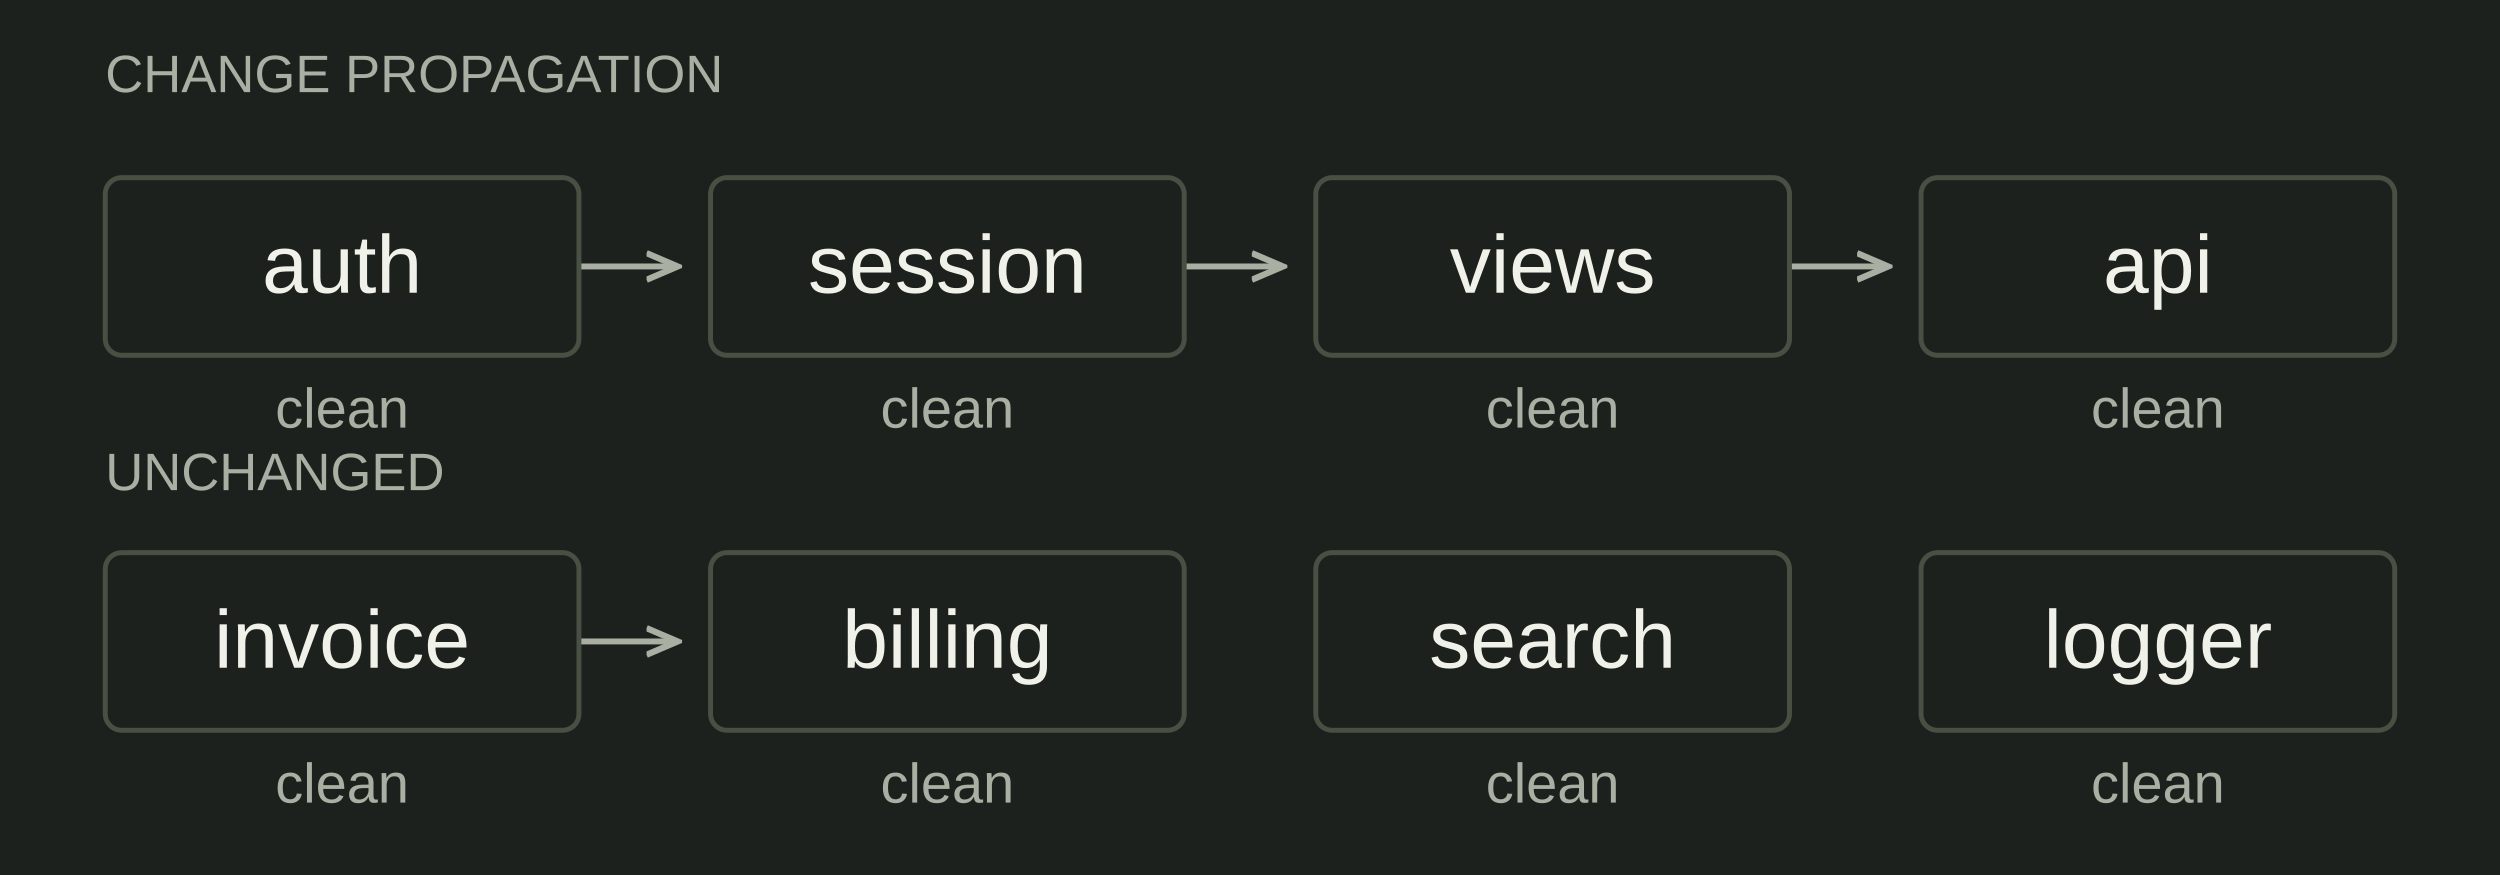
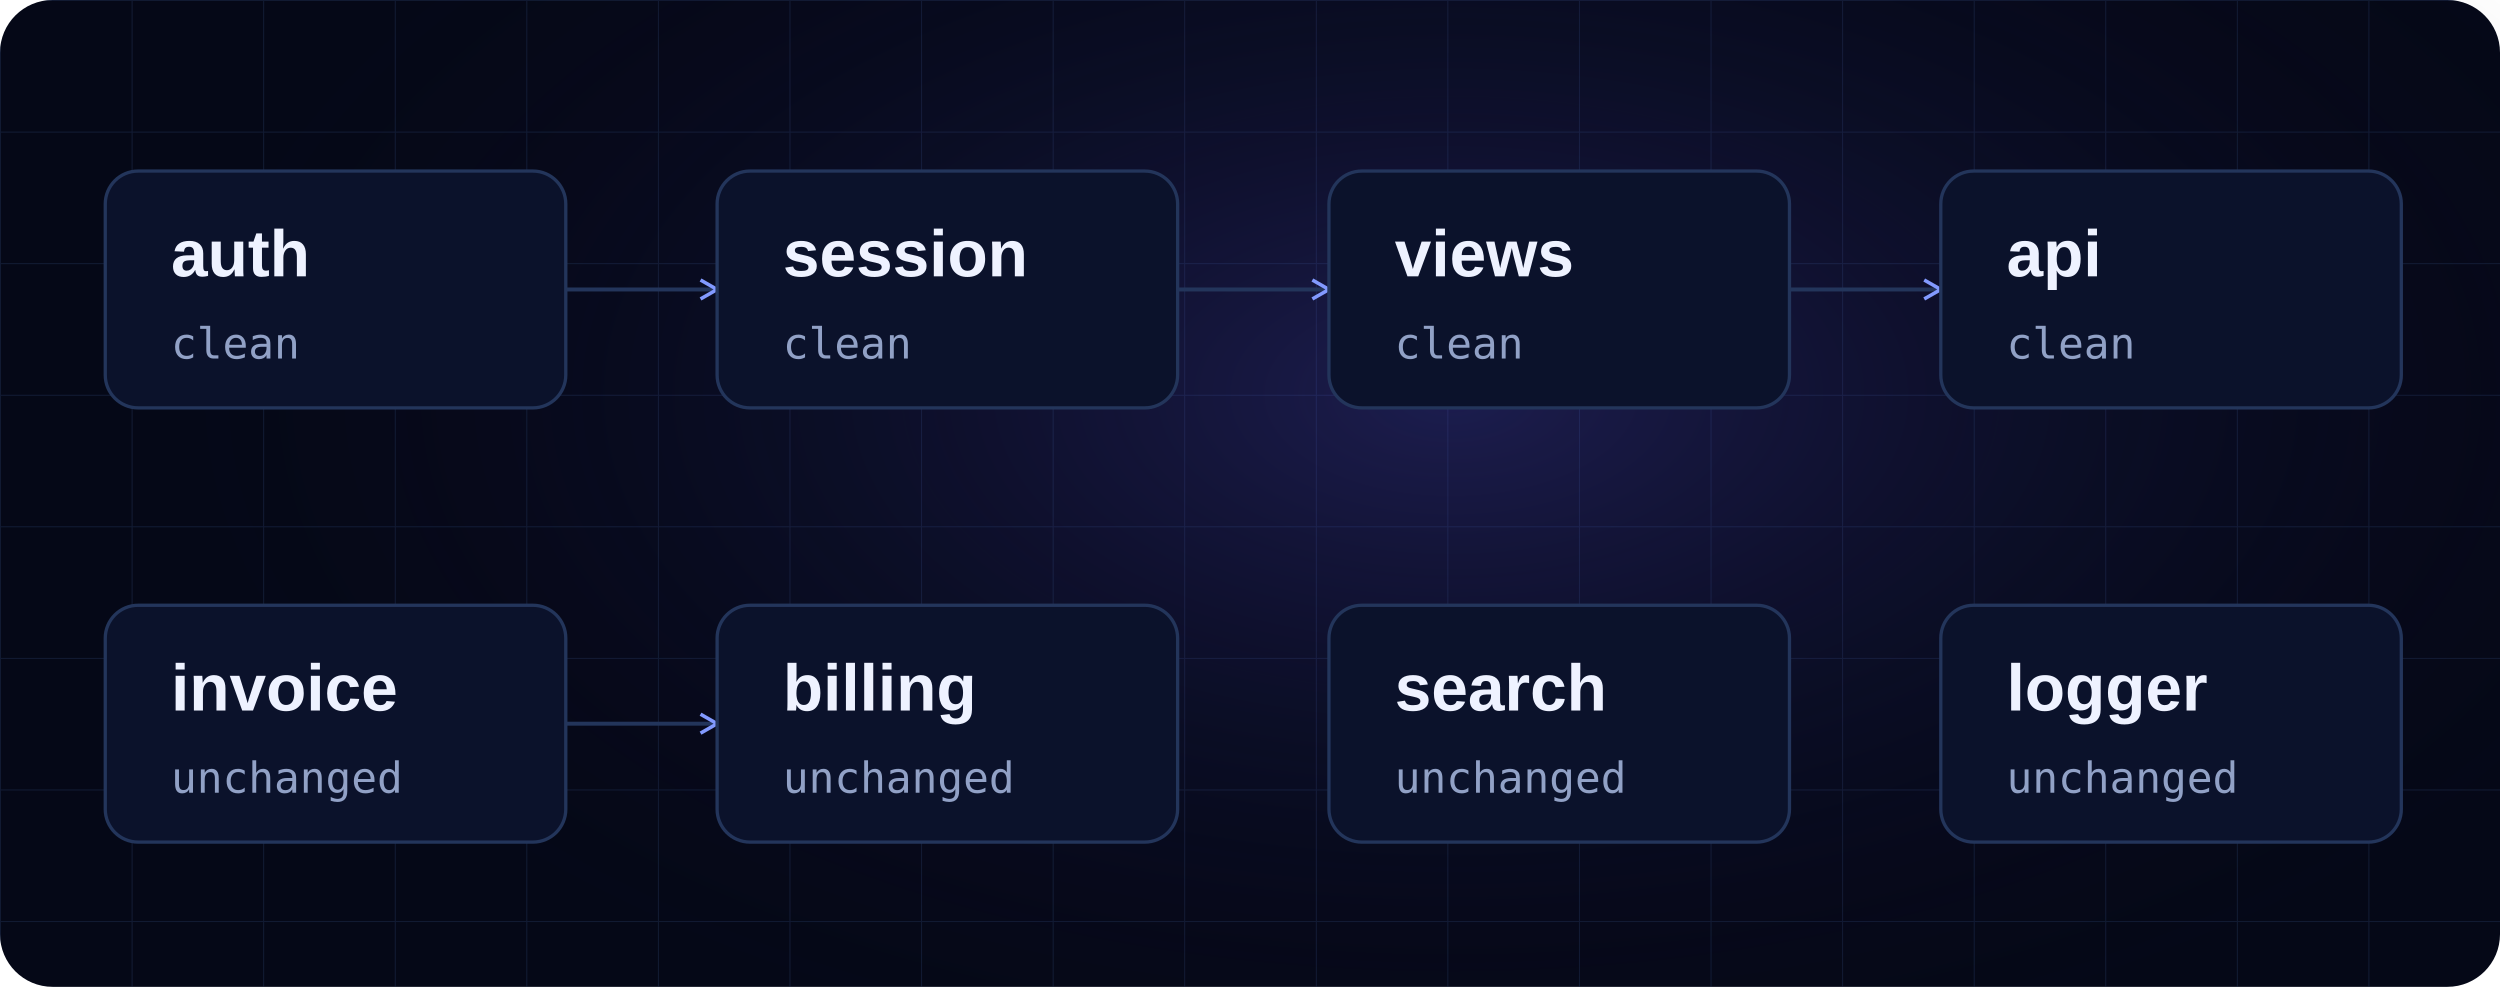
- <svg xmlns="http://www.w3.org/2000/svg" viewBox="0 0 760 266" role="img" aria-labelledby="title desc">
-   <rect width="760" height="266" fill="#1d211d" />
+ <svg xmlns="http://www.w3.org/2000/svg" width="760" height="300" viewBox="0 0 760 300" role="img" aria-labelledby="demo-0-dark-title demo-0-dark-desc">
  <defs>
-     <marker id="arrow" viewBox="0 0 8 8" refX="7" refY="4" markerWidth="6" markerHeight="6" orient="auto">
-       <path d="M0 1L7 4L0 7" fill="none" stroke="#a9afa2" stroke-width="1.4" />
+     <linearGradient id="neon" gradientUnits="userSpaceOnUse" x1="0" y1="0" x2="1000" y2="400">
+       <stop stop-color="#55c8ff" />
+       <stop offset=".48" stop-color="#7489ff" />
+       <stop offset="1" stop-color="#a879ff" />
+     </linearGradient>
+     <radialGradient id="haze">
+       <stop stop-color="#4e49c6" stop-opacity=".32" />
+       <stop offset="1" stop-color="#050817" stop-opacity="0" />
+     </radialGradient>
+     <filter id="glow" x="-100%" y="-100%" width="300%" height="300%">
+       <feGaussianBlur stdDeviation="4" />
+     </filter>
+     <pattern id="grid" width="40" height="40" patternUnits="userSpaceOnUse">
+       <path d="M40 0H0V40" fill="none" stroke="#23355b" stroke-opacity=".4" stroke-width=".6" />
+     </pattern>
+     <marker id="arrow" viewBox="0 0 10 10" refX="8" refY="5" markerWidth="6" markerHeight="6" orient="auto">
+       <path d="m1 1 7 4-7 4" fill="none" stroke="#829aff" stroke-width="1.5" />
    </marker>
  </defs>
-   <style>text{font-family:-apple-system,BlinkMacSystemFont,"Segoe UI",Arial,sans-serif}.flow{stroke-dasharray:6 5;animation:flow 3s linear infinite}@keyframes flow{to{stroke-dashoffset:-44}}@media(prefers-reduced-motion:reduce){.flow{animation:none;stroke-dasharray:none}}</style>
-   <text x="32" y="28" fill="#a9afa2" font-size="16">CHANGE PROPAGATION</text>
-   <text x="32" y="149" fill="#a9afa2" font-size="16">UNCHANGED</text>
-   <path d="M176 81 H206" fill="none" stroke="#a9afa2" stroke-width="1.8" marker-end="url(#arrow)" />
-   <path d="M360 81 H390" fill="none" stroke="#a9afa2" stroke-width="1.8" marker-end="url(#arrow)" />
-   <path d="M544 81 H574" fill="none" stroke="#a9afa2" stroke-width="1.8" marker-end="url(#arrow)" />
-   <path d="M176 195 H206" fill="none" stroke="#a9afa2" stroke-width="1.8" marker-end="url(#arrow)" />
-   <rect x="32" y="54" width="144" height="54" rx="5" fill="#1d211d" stroke="#485044" stroke-width="1.5" />
-   <text x="104" y="89" text-anchor="middle" fill="#f0f1e9" font-size="25" font-weight="500">auth</text>
-   <text x="104" y="130" text-anchor="middle" fill="#a9afa2" font-size="17">clean</text>
-   <rect x="216" y="54" width="144" height="54" rx="5" fill="#1d211d" stroke="#485044" stroke-width="1.5" />
-   <text x="288" y="89" text-anchor="middle" fill="#f0f1e9" font-size="25" font-weight="500">session</text>
-   <text x="288" y="130" text-anchor="middle" fill="#a9afa2" font-size="17">clean</text>
-   <rect x="400" y="54" width="144" height="54" rx="5" fill="#1d211d" stroke="#485044" stroke-width="1.5" />
-   <text x="472" y="89" text-anchor="middle" fill="#f0f1e9" font-size="25" font-weight="500">views</text>
-   <text x="472" y="130" text-anchor="middle" fill="#a9afa2" font-size="17">clean</text>
-   <rect x="584" y="54" width="144" height="54" rx="5" fill="#1d211d" stroke="#485044" stroke-width="1.5" />
-   <text x="656" y="89" text-anchor="middle" fill="#f0f1e9" font-size="25" font-weight="500">api</text>
-   <text x="656" y="130" text-anchor="middle" fill="#a9afa2" font-size="17">clean</text>
-   <rect x="32" y="168" width="144" height="54" rx="5" fill="#1d211d" stroke="#485044" stroke-width="1.5" />
-   <text x="104" y="203" text-anchor="middle" fill="#f0f1e9" font-size="25" font-weight="500">invoice</text>
-   <text x="104" y="244" text-anchor="middle" fill="#a9afa2" font-size="17">clean</text>
-   <rect x="216" y="168" width="144" height="54" rx="5" fill="#1d211d" stroke="#485044" stroke-width="1.5" />
-   <text x="288" y="203" text-anchor="middle" fill="#f0f1e9" font-size="25" font-weight="500">billing</text>
-   <text x="288" y="244" text-anchor="middle" fill="#a9afa2" font-size="17">clean</text>
-   <rect x="400" y="168" width="144" height="54" rx="5" fill="#1d211d" stroke="#485044" stroke-width="1.5" />
-   <text x="472" y="203" text-anchor="middle" fill="#f0f1e9" font-size="25" font-weight="500">search</text>
-   <text x="472" y="244" text-anchor="middle" fill="#a9afa2" font-size="17">clean</text>
-   <rect x="584" y="168" width="144" height="54" rx="5" fill="#1d211d" stroke="#485044" stroke-width="1.5" />
-   <text x="656" y="203" text-anchor="middle" fill="#f0f1e9" font-size="25" font-weight="500">logger</text>
-   <text x="656" y="244" text-anchor="middle" fill="#a9afa2" font-size="17">clean</text>
+   <style>
+ text{font-family:Arial,'Noto Sans',sans-serif;fill:#eef2ff}.muted{fill:#91a1c6}.mono{font-family:ui-monospace,SFMono-Regular,Consolas,monospace}.panel{fill:#0b122b;stroke:#23355b;stroke-width:1}.wire{fill:none;stroke:#23355b;stroke-width:1.2}.active{fill:none;stroke:url(#neon);stroke-width:1.6}.flow{fill:none;stroke:#7ed9ff;stroke-width:2;stroke-dasharray:12 240;animation:flow 6s linear infinite}.glimmer{animation:glimmer 6s ease-in-out infinite}.gather{animation:gather 2.8s cubic-bezier(.2,.7,.2,1) both}.orbit{transform-box:fill-box;transform-origin:center;animation:orbit 40s linear infinite}@keyframes flow{to{stroke-dashoffset:-504}}@keyframes glimmer{0%,100%{opacity:.3}45%,65%{opacity:1}}@keyframes gather{from{opacity:0;transform:translateY(16px) scale(.95)}to{opacity:1;transform:none}}@keyframes orbit{to{transform:rotate(360deg)}}@media(prefers-reduced-motion:reduce){*{animation:none!important}.flow{display:none}}
+ </style>
+   <rect width="760" height="300" rx="16" fill="#050817" />
+   <rect width="760" height="300" rx="16" fill="url(#grid)" />
+   <ellipse cx="440.8" cy="120.0" rx="395.2" ry="216.0" fill="url(#haze)" />
+   <path d="M172 88H218" class="wire" marker-end="url(#arrow)" />
+   <rect x="32" y="52" width="140" height="72" rx="10" class="panel" />
+   <text x="52" y="84" font-size="20" class="" font-weight="600">auth</text>
+   <text x="52" y="109" font-size="13" class="muted mono">clean</text>
+   <path d="M358 88H404" class="wire" marker-end="url(#arrow)" />
+   <rect x="218" y="52" width="140" height="72" rx="10" class="panel" />
+   <text x="238" y="84" font-size="20" class="" font-weight="600">session</text>
+   <text x="238" y="109" font-size="13" class="muted mono">clean</text>
+   <path d="M544 88H590" class="wire" marker-end="url(#arrow)" />
+   <rect x="404" y="52" width="140" height="72" rx="10" class="panel" />
+   <text x="424" y="84" font-size="20" class="" font-weight="600">views</text>
+   <text x="424" y="109" font-size="13" class="muted mono">clean</text>
+   <rect x="590" y="52" width="140" height="72" rx="10" class="panel" />
+   <text x="610" y="84" font-size="20" class="" font-weight="600">api</text>
+   <text x="610" y="109" font-size="13" class="muted mono">clean</text>
+   <path d="M172 220H218" class="wire" marker-end="url(#arrow)" />
+   <rect x="32" y="184" width="140" height="72" rx="10" class="panel" />
+   <text x="52" y="216" font-size="20" class="" font-weight="600">invoice</text>
+   <text x="52" y="241" font-size="13" class="muted mono">unchanged</text>
+   <rect x="218" y="184" width="140" height="72" rx="10" class="panel" />
+   <text x="238" y="216" font-size="20" class="" font-weight="600">billing</text>
+   <text x="238" y="241" font-size="13" class="muted mono">unchanged</text>
+   <rect x="404" y="184" width="140" height="72" rx="10" class="panel" />
+   <text x="424" y="216" font-size="20" class="" font-weight="600">search</text>
+   <text x="424" y="241" font-size="13" class="muted mono">unchanged</text>
+   <rect x="590" y="184" width="140" height="72" rx="10" class="panel" />
+   <text x="610" y="216" font-size="20" class="" font-weight="600">logger</text>
+   <text x="610" y="241" font-size="13" class="muted mono">unchanged</text>
</svg>
